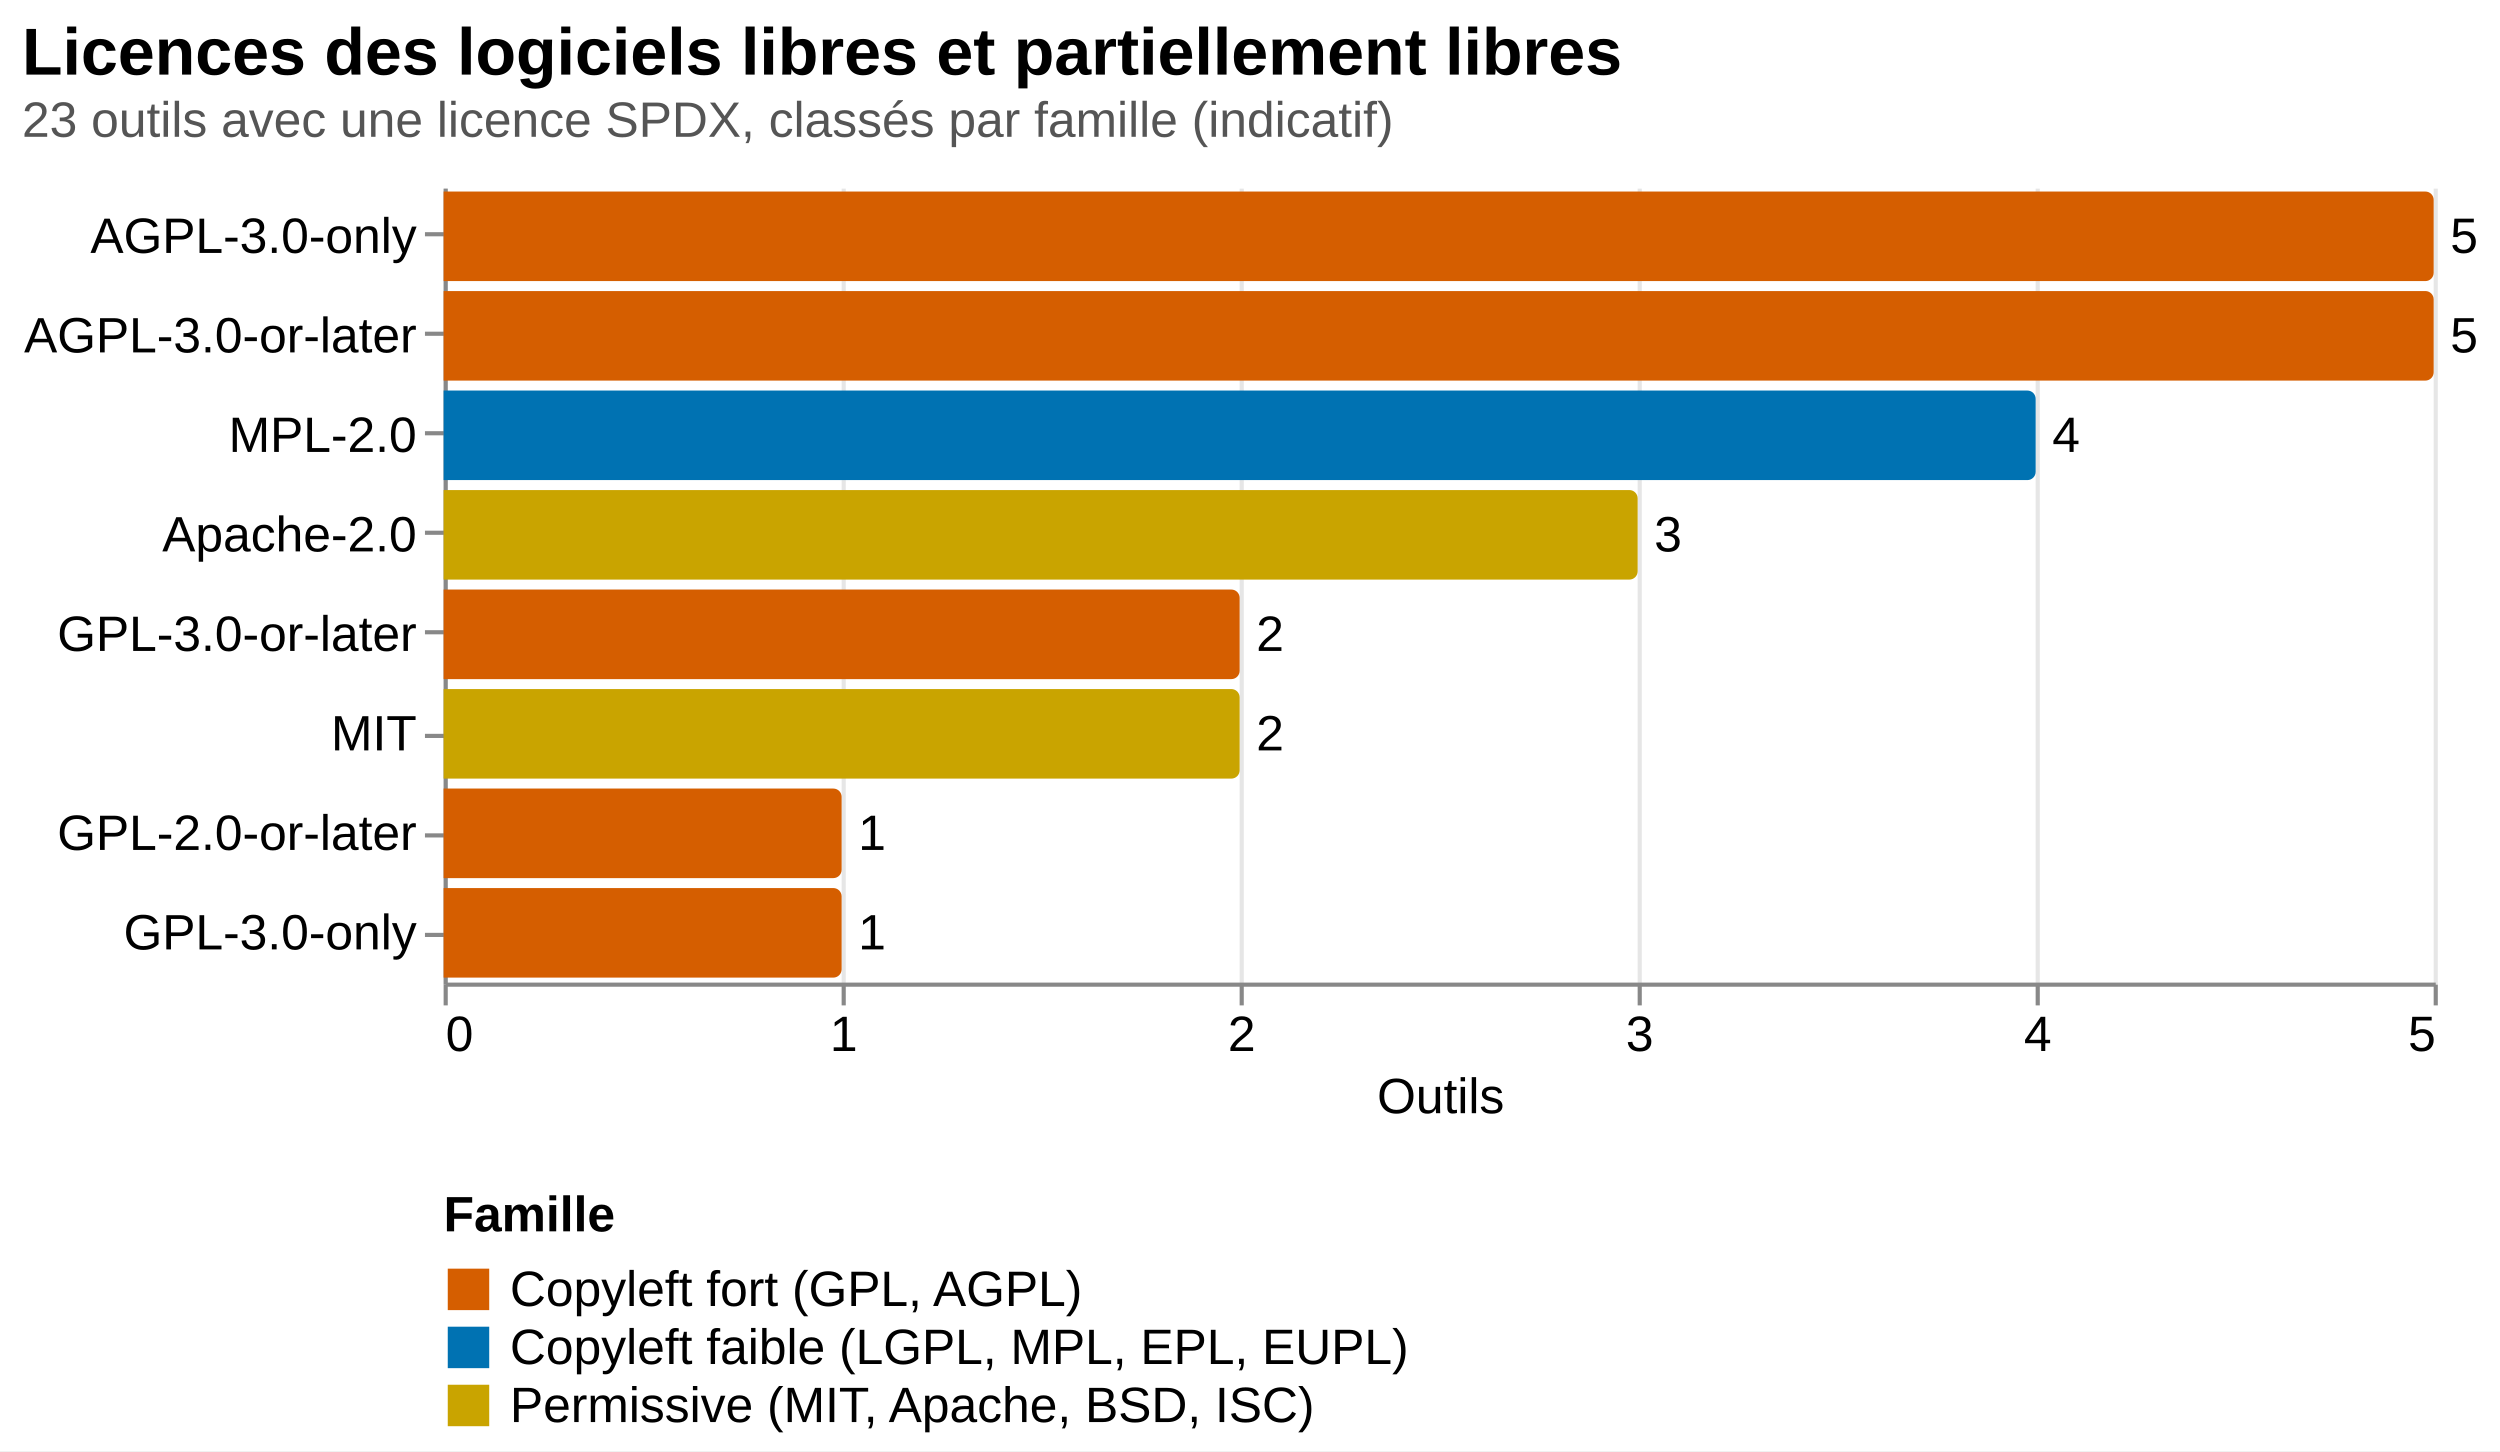
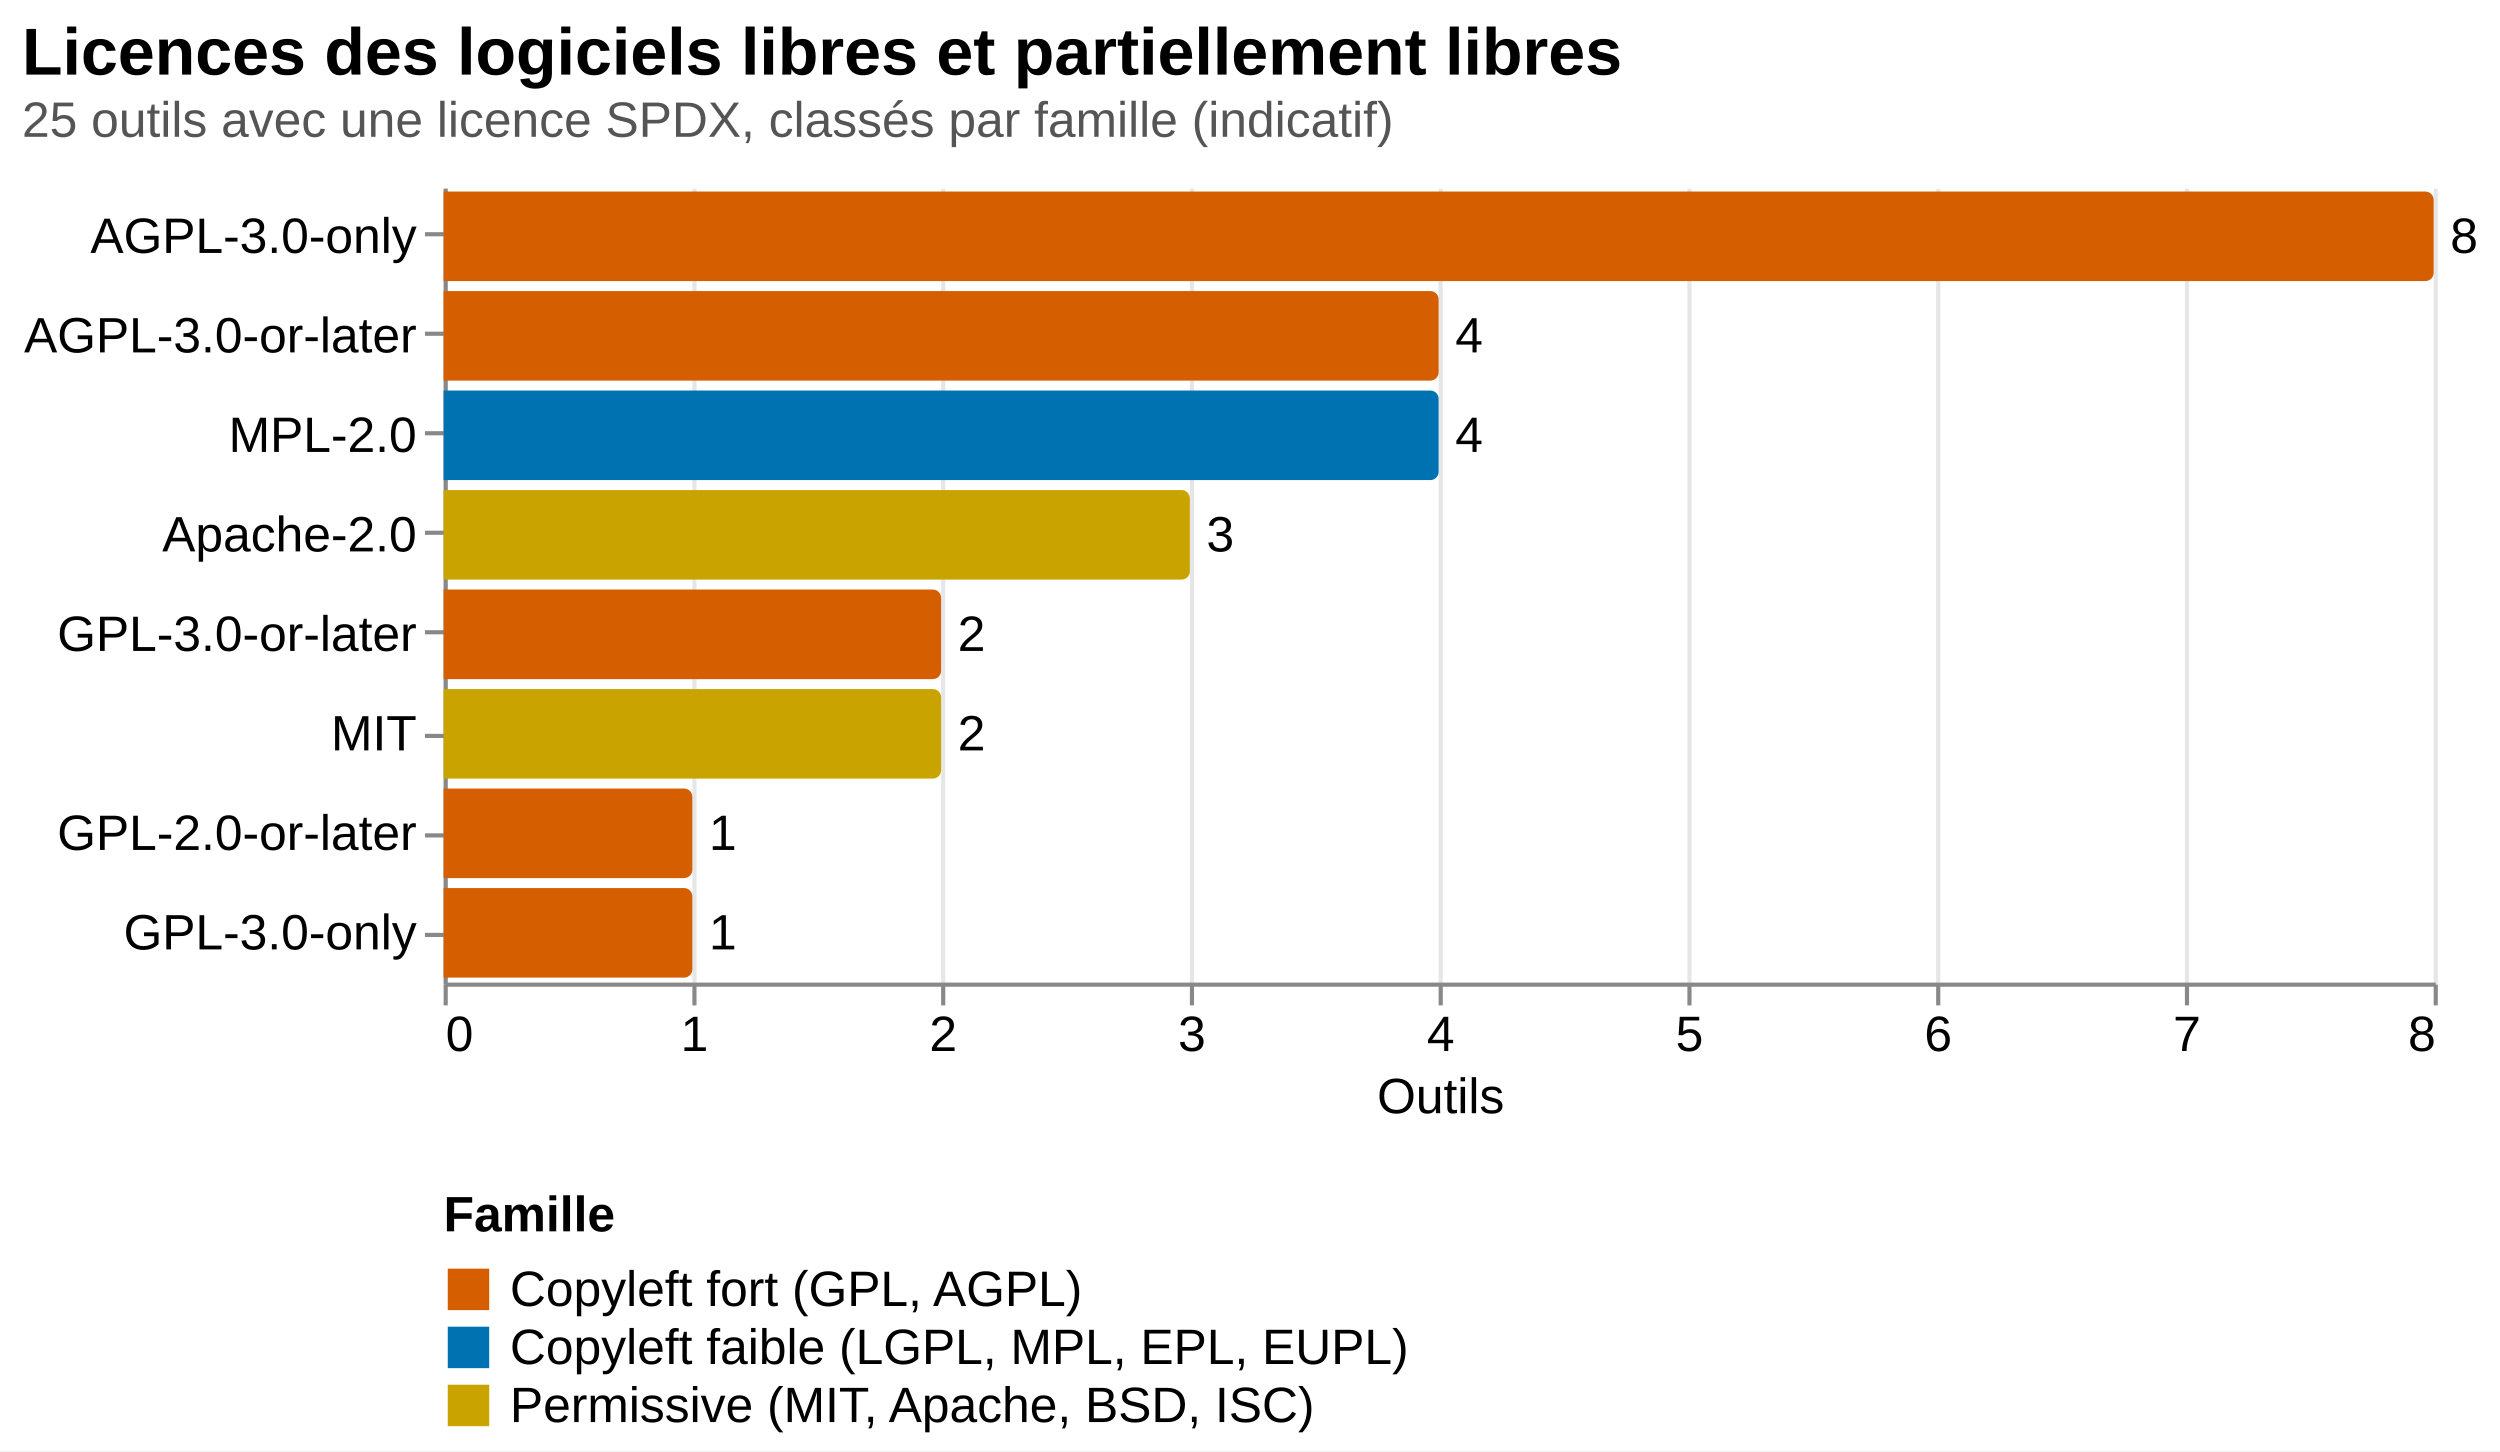
<svg xmlns="http://www.w3.org/2000/svg" version="1.1" class="marks" width="603" height="350" viewBox="0 0 603 350">
  <rect width="603" height="350" fill="white" />
  <g fill="none" stroke-miterlimit="10" transform="translate(107,45)">
    <g class="mark-group role-frame root" role="graphics-object" aria-roledescription="group mark container">
      <g transform="translate(0,0)">
        <path class="background" aria-hidden="true" d="M0,0h480v192h-480Z" />
        <g>
          <g class="mark-group role-axis" aria-hidden="true">
            <g transform="translate(0.5,192.5)">
              <path class="background" aria-hidden="true" d="M0,0h0v0h0Z" pointer-events="none" />
              <g>
                <g class="mark-rule role-axis-grid" pointer-events="none">
                  <line transform="translate(0,0)" x2="0" y2="-192" stroke="#E6E6E6" stroke-width="1" opacity="1" />
-                   <line transform="translate(96,0)" x2="0" y2="-192" stroke="#E6E6E6" stroke-width="1" opacity="1" />
-                   <line transform="translate(192,0)" x2="0" y2="-192" stroke="#E6E6E6" stroke-width="1" opacity="1" />
-                   <line transform="translate(288,0)" x2="0" y2="-192" stroke="#E6E6E6" stroke-width="1" opacity="1" />
-                   <line transform="translate(384,0)" x2="0" y2="-192" stroke="#E6E6E6" stroke-width="1" opacity="1" />
+                   <line transform="translate(60,0)" x2="0" y2="-192" stroke="#E6E6E6" stroke-width="1" opacity="1" />
+                   <line transform="translate(120,0)" x2="0" y2="-192" stroke="#E6E6E6" stroke-width="1" opacity="1" />
+                   <line transform="translate(180,0)" x2="0" y2="-192" stroke="#E6E6E6" stroke-width="1" opacity="1" />
+                   <line transform="translate(240,0)" x2="0" y2="-192" stroke="#E6E6E6" stroke-width="1" opacity="1" />
+                   <line transform="translate(300,0)" x2="0" y2="-192" stroke="#E6E6E6" stroke-width="1" opacity="1" />
+                   <line transform="translate(360,0)" x2="0" y2="-192" stroke="#E6E6E6" stroke-width="1" opacity="1" />
+                   <line transform="translate(420,0)" x2="0" y2="-192" stroke="#E6E6E6" stroke-width="1" opacity="1" />
                  <line transform="translate(480,0)" x2="0" y2="-192" stroke="#E6E6E6" stroke-width="1" opacity="1" />
                </g>
              </g>
              <path class="foreground" aria-hidden="true" d="" pointer-events="none" display="none" />
            </g>
          </g>
-           <g class="mark-group role-axis" role="graphics-symbol" aria-roledescription="axis" aria-label="X-axis titled 'Outils' for a linear scale with values from 0 to 5">
+           <g class="mark-group role-axis" role="graphics-symbol" aria-roledescription="axis" aria-label="X-axis titled 'Outils' for a linear scale with values from 0 to 8">
            <g transform="translate(0.5,192.5)">
              <path class="background" aria-hidden="true" d="M0,0h0v0h0Z" pointer-events="none" />
              <g>
                <g class="mark-rule role-axis-tick" pointer-events="none">
                  <line transform="translate(0,0)" x2="0" y2="5" stroke="#888888" stroke-width="1" opacity="1" />
-                   <line transform="translate(96,0)" x2="0" y2="5" stroke="#888888" stroke-width="1" opacity="1" />
-                   <line transform="translate(192,0)" x2="0" y2="5" stroke="#888888" stroke-width="1" opacity="1" />
-                   <line transform="translate(288,0)" x2="0" y2="5" stroke="#888888" stroke-width="1" opacity="1" />
-                   <line transform="translate(384,0)" x2="0" y2="5" stroke="#888888" stroke-width="1" opacity="1" />
+                   <line transform="translate(60,0)" x2="0" y2="5" stroke="#888888" stroke-width="1" opacity="1" />
+                   <line transform="translate(120,0)" x2="0" y2="5" stroke="#888888" stroke-width="1" opacity="1" />
+                   <line transform="translate(180,0)" x2="0" y2="5" stroke="#888888" stroke-width="1" opacity="1" />
+                   <line transform="translate(240,0)" x2="0" y2="5" stroke="#888888" stroke-width="1" opacity="1" />
+                   <line transform="translate(300,0)" x2="0" y2="5" stroke="#888888" stroke-width="1" opacity="1" />
+                   <line transform="translate(360,0)" x2="0" y2="5" stroke="#888888" stroke-width="1" opacity="1" />
+                   <line transform="translate(420,0)" x2="0" y2="5" stroke="#888888" stroke-width="1" opacity="1" />
                  <line transform="translate(480,0)" x2="0" y2="5" stroke="#888888" stroke-width="1" opacity="1" />
                </g>
                <g class="mark-text role-axis-label" pointer-events="none">
                  <text text-anchor="start" transform="translate(0,16)" font-family="Liberation Sans, Helvetica, Arial, sans-serif" font-size="12px" fill="#000" opacity="1">0</text>
-                   <text text-anchor="middle" transform="translate(96,16)" font-family="Liberation Sans, Helvetica, Arial, sans-serif" font-size="12px" fill="#000" opacity="1">1</text>
-                   <text text-anchor="middle" transform="translate(192,16)" font-family="Liberation Sans, Helvetica, Arial, sans-serif" font-size="12px" fill="#000" opacity="1">2</text>
-                   <text text-anchor="middle" transform="translate(288,16)" font-family="Liberation Sans, Helvetica, Arial, sans-serif" font-size="12px" fill="#000" opacity="1">3</text>
-                   <text text-anchor="middle" transform="translate(384,16)" font-family="Liberation Sans, Helvetica, Arial, sans-serif" font-size="12px" fill="#000" opacity="1">4</text>
-                   <text text-anchor="end" transform="translate(480,16)" font-family="Liberation Sans, Helvetica, Arial, sans-serif" font-size="12px" fill="#000" opacity="1">5</text>
+                   <text text-anchor="middle" transform="translate(60,16)" font-family="Liberation Sans, Helvetica, Arial, sans-serif" font-size="12px" fill="#000" opacity="1">1</text>
+                   <text text-anchor="middle" transform="translate(120,16)" font-family="Liberation Sans, Helvetica, Arial, sans-serif" font-size="12px" fill="#000" opacity="1">2</text>
+                   <text text-anchor="middle" transform="translate(180,16)" font-family="Liberation Sans, Helvetica, Arial, sans-serif" font-size="12px" fill="#000" opacity="1">3</text>
+                   <text text-anchor="middle" transform="translate(240,16)" font-family="Liberation Sans, Helvetica, Arial, sans-serif" font-size="12px" fill="#000" opacity="1">4</text>
+                   <text text-anchor="middle" transform="translate(300,16)" font-family="Liberation Sans, Helvetica, Arial, sans-serif" font-size="12px" fill="#000" opacity="1">5</text>
+                   <text text-anchor="middle" transform="translate(360,16)" font-family="Liberation Sans, Helvetica, Arial, sans-serif" font-size="12px" fill="#000" opacity="1">6</text>
+                   <text text-anchor="middle" transform="translate(420,16)" font-family="Liberation Sans, Helvetica, Arial, sans-serif" font-size="12px" fill="#000" opacity="1">7</text>
+                   <text text-anchor="end" transform="translate(480,16)" font-family="Liberation Sans, Helvetica, Arial, sans-serif" font-size="12px" fill="#000" opacity="1">8</text>
                </g>
                <g class="mark-rule role-axis-domain" pointer-events="none">
                  <line transform="translate(0,0)" x2="480" y2="0" stroke="#888888" stroke-width="1" opacity="1" />
                </g>
                <g class="mark-text role-axis-title" pointer-events="none">
                  <text text-anchor="middle" transform="translate(240,31)" font-family="Liberation Sans, Helvetica, Arial, sans-serif" font-size="12px" font-weight="normal" fill="#000" opacity="1">Outils</text>
                </g>
              </g>
              <path class="foreground" aria-hidden="true" d="" pointer-events="none" display="none" />
            </g>
          </g>
          <g class="mark-group role-axis" role="graphics-symbol" aria-roledescription="axis" aria-label="Y-axis for a discrete scale with 8 values: AGPL-3.0-only, AGPL-3.0-or-later, MPL-2.0, Apache-2.0, GPL-3.0-or-later, ending with GPL-3.0-only">
            <g transform="translate(0.5,0.5)">
              <path class="background" aria-hidden="true" d="M0,0h0v0h0Z" pointer-events="none" />
              <g>
                <g class="mark-rule role-axis-tick" pointer-events="none">
                  <line transform="translate(0,11)" x2="-5" y2="0" stroke="#888888" stroke-width="1" opacity="1" />
                  <line transform="translate(0,35)" x2="-5" y2="0" stroke="#888888" stroke-width="1" opacity="1" />
                  <line transform="translate(0,59)" x2="-5" y2="0" stroke="#888888" stroke-width="1" opacity="1" />
                  <line transform="translate(0,83)" x2="-5" y2="0" stroke="#888888" stroke-width="1" opacity="1" />
                  <line transform="translate(0,107)" x2="-5" y2="0" stroke="#888888" stroke-width="1" opacity="1" />
                  <line transform="translate(0,132)" x2="-5" y2="0" stroke="#888888" stroke-width="1" opacity="1" />
                  <line transform="translate(0,156)" x2="-5" y2="0" stroke="#888888" stroke-width="1" opacity="1" />
                  <line transform="translate(0,180)" x2="-5" y2="0" stroke="#888888" stroke-width="1" opacity="1" />
                </g>
                <g class="mark-text role-axis-label" pointer-events="none">
                  <text text-anchor="end" transform="translate(-7,15.5)" font-family="Liberation Sans, Helvetica, Arial, sans-serif" font-size="12px" fill="#000" opacity="1">AGPL-3.0-only</text>
                  <text text-anchor="end" transform="translate(-7,39.5)" font-family="Liberation Sans, Helvetica, Arial, sans-serif" font-size="12px" fill="#000" opacity="1">AGPL-3.0-or-later</text>
                  <text text-anchor="end" transform="translate(-7,63.5)" font-family="Liberation Sans, Helvetica, Arial, sans-serif" font-size="12px" fill="#000" opacity="1">MPL-2.0</text>
                  <text text-anchor="end" transform="translate(-7,87.5)" font-family="Liberation Sans, Helvetica, Arial, sans-serif" font-size="12px" fill="#000" opacity="1">Apache-2.0</text>
                  <text text-anchor="end" transform="translate(-7,111.5)" font-family="Liberation Sans, Helvetica, Arial, sans-serif" font-size="12px" fill="#000" opacity="1">GPL-3.0-or-later</text>
                  <text text-anchor="end" transform="translate(-7,135.5)" font-family="Liberation Sans, Helvetica, Arial, sans-serif" font-size="12px" fill="#000" opacity="1">MIT</text>
                  <text text-anchor="end" transform="translate(-7,159.5)" font-family="Liberation Sans, Helvetica, Arial, sans-serif" font-size="12px" fill="#000" opacity="1">GPL-2.0-or-later</text>
                  <text text-anchor="end" transform="translate(-7,183.5)" font-family="Liberation Sans, Helvetica, Arial, sans-serif" font-size="12px" fill="#000" opacity="1">GPL-3.0-only</text>
                </g>
                <g class="mark-rule role-axis-domain" pointer-events="none">
                  <line transform="translate(0,0)" x2="0" y2="192" stroke="#888888" stroke-width="1" opacity="1" />
                </g>
              </g>
              <path class="foreground" aria-hidden="true" d="" pointer-events="none" display="none" />
            </g>
          </g>
          <g class="mark-group role-scope" role="graphics-object" aria-roledescription="group mark container">
            <g transform="translate(0,1.2)">
              <path class="background" aria-hidden="true" d="M0,0L478,0C479.104,0,480,0.896,480,2L480,19.6C480,20.704,479.104,21.6,478,21.6L0,21.6C0,21.6,0,21.6,0,21.6L0,0C0,0,0,0,0,0Z" />
              <g clip-path="url(#clip1)">
                <g class="mark-group role-scope" role="graphics-object" aria-roledescription="group mark container">
                  <g transform="translate(0,0)">
                    <path class="background" aria-hidden="true" d="M0,0h0v21.6h0Z" />
                    <g>
                      <g class="mark-rect role-mark layer_0_marks" role="graphics-object" aria-roledescription="rect mark container">
-                         <path aria-label="Outils: 5; licence: AGPL-3.0-only; Famille: Copyleft fort (GPL, AGPL)" role="graphics-symbol" aria-roledescription="bar" d="M0,0h480v21.6h-480Z" fill="#D55E00" />
+                         <path aria-label="Outils: 8; licence: AGPL-3.0-only; Famille: Copyleft fort (GPL, AGPL)" role="graphics-symbol" aria-roledescription="bar" d="M0,0h480v21.6h-480Z" fill="#D55E00" />
                      </g>
                    </g>
                    <path class="foreground" aria-hidden="true" d="" display="none" />
                  </g>
                </g>
              </g>
              <path class="foreground" aria-hidden="true" d="" display="none" />
            </g>
            <g transform="translate(0,25.2)">
-               <path class="background" aria-hidden="true" d="M0,0L478,0C479.104,0,480,0.896,480,2L480,19.6C480,20.704,479.104,21.6,478,21.6L0,21.6C0,21.6,0,21.6,0,21.6L0,0C0,0,0,0,0,0Z" />
+               <path class="background" aria-hidden="true" d="M0,0L238,0C239.104,0,240,0.896,240,2L240,19.6C240,20.704,239.104,21.6,238,21.6L0,21.6C0,21.6,0,21.6,0,21.6L0,0C0,0,0,0,0,0Z" />
              <g clip-path="url(#clip2)">
                <g class="mark-group role-scope" role="graphics-object" aria-roledescription="group mark container">
                  <g transform="translate(0,0)">
                    <path class="background" aria-hidden="true" d="M0,0h0v21.6h0Z" />
                    <g>
                      <g class="mark-rect role-mark layer_0_marks" role="graphics-object" aria-roledescription="rect mark container">
-                         <path aria-label="Outils: 5; licence: AGPL-3.0-or-later; Famille: Copyleft fort (GPL, AGPL)" role="graphics-symbol" aria-roledescription="bar" d="M0,0h480v21.6h-480Z" fill="#D55E00" />
+                         <path aria-label="Outils: 4; licence: AGPL-3.0-or-later; Famille: Copyleft fort (GPL, AGPL)" role="graphics-symbol" aria-roledescription="bar" d="M0,0h240v21.6h-240Z" fill="#D55E00" />
                      </g>
                    </g>
                    <path class="foreground" aria-hidden="true" d="" display="none" />
                  </g>
                </g>
              </g>
              <path class="foreground" aria-hidden="true" d="" display="none" />
            </g>
            <g transform="translate(0,49.2)">
-               <path class="background" aria-hidden="true" d="M0,0L382,0C383.104,0,384,0.896,384,2L384,19.6C384,20.704,383.104,21.6,382,21.6L0,21.6C0,21.6,0,21.6,0,21.6L0,0C0,0,0,0,0,0Z" />
+               <path class="background" aria-hidden="true" d="M0,0L238,0C239.104,0,240,0.896,240,2L240,19.6C240,20.704,239.104,21.6,238,21.6L0,21.6C0,21.6,0,21.6,0,21.6L0,0C0,0,0,0,0,0Z" />
              <g clip-path="url(#clip3)">
                <g class="mark-group role-scope" role="graphics-object" aria-roledescription="group mark container">
                  <g transform="translate(0,0)">
                    <path class="background" aria-hidden="true" d="M0,0h0v21.6h0Z" />
                    <g>
                      <g class="mark-rect role-mark layer_0_marks" role="graphics-object" aria-roledescription="rect mark container">
-                         <path aria-label="Outils: 4; licence: MPL-2.0; Famille: Copyleft faible (LGPL, MPL, EPL, EUPL)" role="graphics-symbol" aria-roledescription="bar" d="M0,0h384v21.6h-384Z" fill="#0072B2" />
+                         <path aria-label="Outils: 4; licence: MPL-2.0; Famille: Copyleft faible (LGPL, MPL, EPL, EUPL)" role="graphics-symbol" aria-roledescription="bar" d="M0,0h240v21.6h-240Z" fill="#0072B2" />
                      </g>
                    </g>
                    <path class="foreground" aria-hidden="true" d="" display="none" />
                  </g>
                </g>
              </g>
              <path class="foreground" aria-hidden="true" d="" display="none" />
            </g>
            <g transform="translate(0,73.2)">
-               <path class="background" aria-hidden="true" d="M0,0L286,0C287.104,0,288,0.896,288,2L288,19.6C288,20.704,287.104,21.6,286,21.6L0,21.6C0,21.6,0,21.6,0,21.6L0,0C0,0,0,0,0,0Z" />
+               <path class="background" aria-hidden="true" d="M0,0L178,0C179.104,0,180,0.896,180,2L180,19.6C180,20.704,179.104,21.6,178,21.6L0,21.6C0,21.6,0,21.6,0,21.6L0,0C0,0,0,0,0,0Z" />
              <g clip-path="url(#clip4)">
                <g class="mark-group role-scope" role="graphics-object" aria-roledescription="group mark container">
                  <g transform="translate(0,0)">
                    <path class="background" aria-hidden="true" d="M0,0h0v21.6h0Z" />
                    <g>
                      <g class="mark-rect role-mark layer_0_marks" role="graphics-object" aria-roledescription="rect mark container">
-                         <path aria-label="Outils: 3; licence: Apache-2.0; Famille: Permissive (MIT, Apache, BSD, ISC)" role="graphics-symbol" aria-roledescription="bar" d="M0,0h288v21.6h-288Z" fill="#C9A400" />
+                         <path aria-label="Outils: 3; licence: Apache-2.0; Famille: Permissive (MIT, Apache, BSD, ISC)" role="graphics-symbol" aria-roledescription="bar" d="M0,0h180v21.6h-180Z" fill="#C9A400" />
                      </g>
                    </g>
                    <path class="foreground" aria-hidden="true" d="" display="none" />
                  </g>
                </g>
              </g>
              <path class="foreground" aria-hidden="true" d="" display="none" />
            </g>
            <g transform="translate(0,97.2)">
-               <path class="background" aria-hidden="true" d="M0,0L190,0C191.104,0,192,0.896,192,2L192,19.6C192,20.704,191.104,21.6,190,21.6L0,21.6C0,21.6,0,21.6,0,21.6L0,0C0,0,0,0,0,0Z" />
+               <path class="background" aria-hidden="true" d="M0,0L118,0C119.104,0,120,0.896,120,2L120,19.6C120,20.704,119.104,21.6,118,21.6L0,21.6C0,21.6,0,21.6,0,21.6L0,0C0,0,0,0,0,0Z" />
              <g clip-path="url(#clip5)">
                <g class="mark-group role-scope" role="graphics-object" aria-roledescription="group mark container">
                  <g transform="translate(0,0)">
                    <path class="background" aria-hidden="true" d="M0,0h0v21.6h0Z" />
                    <g>
                      <g class="mark-rect role-mark layer_0_marks" role="graphics-object" aria-roledescription="rect mark container">
-                         <path aria-label="Outils: 2; licence: GPL-3.0-or-later; Famille: Copyleft fort (GPL, AGPL)" role="graphics-symbol" aria-roledescription="bar" d="M0,0h192v21.6h-192Z" fill="#D55E00" />
+                         <path aria-label="Outils: 2; licence: GPL-3.0-or-later; Famille: Copyleft fort (GPL, AGPL)" role="graphics-symbol" aria-roledescription="bar" d="M0,0h120v21.6h-120Z" fill="#D55E00" />
                      </g>
                    </g>
                    <path class="foreground" aria-hidden="true" d="" display="none" />
                  </g>
                </g>
              </g>
              <path class="foreground" aria-hidden="true" d="" display="none" />
            </g>
            <g transform="translate(0,121.2)">
-               <path class="background" aria-hidden="true" d="M0,0L190,0C191.104,0,192,0.896,192,2L192,19.6C192,20.704,191.104,21.6,190,21.6L0,21.6C0,21.6,0,21.6,0,21.6L0,0C0,0,0,0,0,0Z" />
+               <path class="background" aria-hidden="true" d="M0,0L118,0C119.104,0,120,0.896,120,2L120,19.6C120,20.704,119.104,21.6,118,21.6L0,21.6C0,21.6,0,21.6,0,21.6L0,0C0,0,0,0,0,0Z" />
              <g clip-path="url(#clip6)">
                <g class="mark-group role-scope" role="graphics-object" aria-roledescription="group mark container">
                  <g transform="translate(0,0)">
                    <path class="background" aria-hidden="true" d="M0,0h0v21.6h0Z" />
                    <g>
                      <g class="mark-rect role-mark layer_0_marks" role="graphics-object" aria-roledescription="rect mark container">
-                         <path aria-label="Outils: 2; licence: MIT; Famille: Permissive (MIT, Apache, BSD, ISC)" role="graphics-symbol" aria-roledescription="bar" d="M0,0h192v21.6h-192Z" fill="#C9A400" />
+                         <path aria-label="Outils: 2; licence: MIT; Famille: Permissive (MIT, Apache, BSD, ISC)" role="graphics-symbol" aria-roledescription="bar" d="M0,0h120v21.6h-120Z" fill="#C9A400" />
                      </g>
                    </g>
                    <path class="foreground" aria-hidden="true" d="" display="none" />
                  </g>
                </g>
              </g>
              <path class="foreground" aria-hidden="true" d="" display="none" />
            </g>
            <g transform="translate(0,145.2)">
-               <path class="background" aria-hidden="true" d="M0,0L94,0C95.104,0,96,0.896,96,2L96,19.6C96,20.704,95.104,21.6,94,21.6L0,21.6C0,21.6,0,21.6,0,21.6L0,0C0,0,0,0,0,0Z" />
+               <path class="background" aria-hidden="true" d="M0,0L58,0C59.104,0,60,0.896,60,2L60,19.6C60,20.704,59.104,21.6,58,21.6L0,21.6C0,21.6,0,21.6,0,21.6L0,0C0,0,0,0,0,0Z" />
              <g clip-path="url(#clip7)">
                <g class="mark-group role-scope" role="graphics-object" aria-roledescription="group mark container">
                  <g transform="translate(0,0)">
                    <path class="background" aria-hidden="true" d="M0,0h0v21.6h0Z" />
                    <g>
                      <g class="mark-rect role-mark layer_0_marks" role="graphics-object" aria-roledescription="rect mark container">
-                         <path aria-label="Outils: 1; licence: GPL-2.0-or-later; Famille: Copyleft fort (GPL, AGPL)" role="graphics-symbol" aria-roledescription="bar" d="M0,0h96v21.6h-96Z" fill="#D55E00" />
+                         <path aria-label="Outils: 1; licence: GPL-2.0-or-later; Famille: Copyleft fort (GPL, AGPL)" role="graphics-symbol" aria-roledescription="bar" d="M0,0h60v21.6h-60Z" fill="#D55E00" />
                      </g>
                    </g>
                    <path class="foreground" aria-hidden="true" d="" display="none" />
                  </g>
                </g>
              </g>
              <path class="foreground" aria-hidden="true" d="" display="none" />
            </g>
            <g transform="translate(0,169.2)">
-               <path class="background" aria-hidden="true" d="M0,0L94,0C95.104,0,96,0.896,96,2L96,19.6C96,20.704,95.104,21.6,94,21.6L0,21.6C0,21.6,0,21.6,0,21.6L0,0C0,0,0,0,0,0Z" />
+               <path class="background" aria-hidden="true" d="M0,0L58,0C59.104,0,60,0.896,60,2L60,19.6C60,20.704,59.104,21.6,58,21.6L0,21.6C0,21.6,0,21.6,0,21.6L0,0C0,0,0,0,0,0Z" />
              <g clip-path="url(#clip8)">
                <g class="mark-group role-scope" role="graphics-object" aria-roledescription="group mark container">
                  <g transform="translate(0,0)">
                    <path class="background" aria-hidden="true" d="M0,0h0v21.6h0Z" />
                    <g>
                      <g class="mark-rect role-mark layer_0_marks" role="graphics-object" aria-roledescription="rect mark container">
-                         <path aria-label="Outils: 1; licence: GPL-3.0-only; Famille: Copyleft fort (GPL, AGPL)" role="graphics-symbol" aria-roledescription="bar" d="M0,0h96v21.6h-96Z" fill="#D55E00" />
+                         <path aria-label="Outils: 1; licence: GPL-3.0-only; Famille: Copyleft fort (GPL, AGPL)" role="graphics-symbol" aria-roledescription="bar" d="M0,0h60v21.6h-60Z" fill="#D55E00" />
                      </g>
                    </g>
                    <path class="foreground" aria-hidden="true" d="" display="none" />
                  </g>
                </g>
              </g>
              <path class="foreground" aria-hidden="true" d="" display="none" />
            </g>
          </g>
          <g class="mark-text role-mark layer_1_marks" role="graphics-object" aria-roledescription="text mark container">
-             <text aria-label="n: 5; licence: AGPL-3.0-only" role="graphics-symbol" aria-roledescription="text mark" text-anchor="start" transform="translate(484,16)" font-family="Liberation Sans, Helvetica, Arial, sans-serif" font-size="12px" fill="black">5</text>
-             <text aria-label="n: 5; licence: AGPL-3.0-or-later" role="graphics-symbol" aria-roledescription="text mark" text-anchor="start" transform="translate(484,40)" font-family="Liberation Sans, Helvetica, Arial, sans-serif" font-size="12px" fill="black">5</text>
-             <text aria-label="n: 4; licence: MPL-2.0" role="graphics-symbol" aria-roledescription="text mark" text-anchor="start" transform="translate(388,64)" font-family="Liberation Sans, Helvetica, Arial, sans-serif" font-size="12px" fill="black">4</text>
-             <text aria-label="n: 3; licence: Apache-2.0" role="graphics-symbol" aria-roledescription="text mark" text-anchor="start" transform="translate(292,88)" font-family="Liberation Sans, Helvetica, Arial, sans-serif" font-size="12px" fill="black">3</text>
-             <text aria-label="n: 2; licence: GPL-3.0-or-later" role="graphics-symbol" aria-roledescription="text mark" text-anchor="start" transform="translate(196,112)" font-family="Liberation Sans, Helvetica, Arial, sans-serif" font-size="12px" fill="black">2</text>
-             <text aria-label="n: 2; licence: MIT" role="graphics-symbol" aria-roledescription="text mark" text-anchor="start" transform="translate(196,136)" font-family="Liberation Sans, Helvetica, Arial, sans-serif" font-size="12px" fill="black">2</text>
-             <text aria-label="n: 1; licence: GPL-2.0-or-later" role="graphics-symbol" aria-roledescription="text mark" text-anchor="start" transform="translate(100,160)" font-family="Liberation Sans, Helvetica, Arial, sans-serif" font-size="12px" fill="black">1</text>
-             <text aria-label="n: 1; licence: GPL-3.0-only" role="graphics-symbol" aria-roledescription="text mark" text-anchor="start" transform="translate(100,184)" font-family="Liberation Sans, Helvetica, Arial, sans-serif" font-size="12px" fill="black">1</text>
+             <text aria-label="n: 8; licence: AGPL-3.0-only" role="graphics-symbol" aria-roledescription="text mark" text-anchor="start" transform="translate(484,16)" font-family="Liberation Sans, Helvetica, Arial, sans-serif" font-size="12px" fill="black">8</text>
+             <text aria-label="n: 4; licence: AGPL-3.0-or-later" role="graphics-symbol" aria-roledescription="text mark" text-anchor="start" transform="translate(244,40)" font-family="Liberation Sans, Helvetica, Arial, sans-serif" font-size="12px" fill="black">4</text>
+             <text aria-label="n: 4; licence: MPL-2.0" role="graphics-symbol" aria-roledescription="text mark" text-anchor="start" transform="translate(244,64)" font-family="Liberation Sans, Helvetica, Arial, sans-serif" font-size="12px" fill="black">4</text>
+             <text aria-label="n: 3; licence: Apache-2.0" role="graphics-symbol" aria-roledescription="text mark" text-anchor="start" transform="translate(184,88)" font-family="Liberation Sans, Helvetica, Arial, sans-serif" font-size="12px" fill="black">3</text>
+             <text aria-label="n: 2; licence: GPL-3.0-or-later" role="graphics-symbol" aria-roledescription="text mark" text-anchor="start" transform="translate(124,112)" font-family="Liberation Sans, Helvetica, Arial, sans-serif" font-size="12px" fill="black">2</text>
+             <text aria-label="n: 2; licence: MIT" role="graphics-symbol" aria-roledescription="text mark" text-anchor="start" transform="translate(124,136)" font-family="Liberation Sans, Helvetica, Arial, sans-serif" font-size="12px" fill="black">2</text>
+             <text aria-label="n: 1; licence: GPL-2.0-or-later" role="graphics-symbol" aria-roledescription="text mark" text-anchor="start" transform="translate(64,160)" font-family="Liberation Sans, Helvetica, Arial, sans-serif" font-size="12px" fill="black">1</text>
+             <text aria-label="n: 1; licence: GPL-3.0-only" role="graphics-symbol" aria-roledescription="text mark" text-anchor="start" transform="translate(64,184)" font-family="Liberation Sans, Helvetica, Arial, sans-serif" font-size="12px" fill="black">1</text>
          </g>
          <g class="mark-group role-legend" role="graphics-symbol" aria-roledescription="legend" aria-label="Symbol legend titled 'Famille' for fill color with 3 values: Copyleft fort (GPL, AGPL), Copyleft faible (LGPL, MPL, EPL, EUPL), Permissive (MIT, Apache, BSD, ISC)">
            <g transform="translate(0,243)">
              <path class="background" aria-hidden="true" d="M0,0h233v57h-233Z" pointer-events="none" />
              <g>
                <g class="mark-group role-legend-entry">
                  <g transform="translate(0,17)">
                    <path class="background" aria-hidden="true" d="M0,0h0v0h0Z" pointer-events="none" />
                    <g>
                      <g class="mark-group role-scope" role="graphics-object" aria-roledescription="group mark container">
                        <g transform="translate(0,0)">
                          <path class="background" aria-hidden="true" d="M0,0h232.762v12h-232.762Z" pointer-events="none" opacity="1" />
                          <g>
                            <g class="mark-symbol role-legend-symbol" pointer-events="none">
                              <path transform="translate(6,6)" d="M-5,-5h10v10h-10Z" fill="#D55E00" stroke-width="1.5" opacity="1" />
                            </g>
                            <g class="mark-text role-legend-label" pointer-events="none">
                              <text text-anchor="start" transform="translate(16,10)" font-family="Liberation Sans, Helvetica, Arial, sans-serif" font-size="12px" fill="#000" opacity="1">Copyleft fort (GPL, AGPL)</text>
                            </g>
                          </g>
                          <path class="foreground" aria-hidden="true" d="" pointer-events="none" display="none" />
                        </g>
                        <g transform="translate(0,14)">
                          <path class="background" aria-hidden="true" d="M0,0h232.762v12h-232.762Z" pointer-events="none" opacity="1" />
                          <g>
                            <g class="mark-symbol role-legend-symbol" pointer-events="none">
                              <path transform="translate(6,6)" d="M-5,-5h10v10h-10Z" fill="#0072B2" stroke-width="1.5" opacity="1" />
                            </g>
                            <g class="mark-text role-legend-label" pointer-events="none">
                              <text text-anchor="start" transform="translate(16,10)" font-family="Liberation Sans, Helvetica, Arial, sans-serif" font-size="12px" fill="#000" opacity="1">Copyleft faible (LGPL, MPL, EPL, EUPL)</text>
                            </g>
                          </g>
                          <path class="foreground" aria-hidden="true" d="" pointer-events="none" display="none" />
                        </g>
                        <g transform="translate(0,28)">
                          <path class="background" aria-hidden="true" d="M0,0h232.762v12h-232.762Z" pointer-events="none" opacity="1" />
                          <g>
                            <g class="mark-symbol role-legend-symbol" pointer-events="none">
                              <path transform="translate(6,6)" d="M-5,-5h10v10h-10Z" fill="#C9A400" stroke-width="1.5" opacity="1" />
                            </g>
                            <g class="mark-text role-legend-label" pointer-events="none">
                              <text text-anchor="start" transform="translate(16,10)" font-family="Liberation Sans, Helvetica, Arial, sans-serif" font-size="12px" fill="#000" opacity="1">Permissive (MIT, Apache, BSD, ISC)</text>
                            </g>
                          </g>
                          <path class="foreground" aria-hidden="true" d="" pointer-events="none" display="none" />
                        </g>
                      </g>
                    </g>
                    <path class="foreground" aria-hidden="true" d="" pointer-events="none" display="none" />
                  </g>
                </g>
                <g class="mark-text role-legend-title" pointer-events="none">
                  <text text-anchor="start" transform="translate(0,9)" font-family="Liberation Sans, Helvetica, Arial, sans-serif" font-size="12px" font-weight="bold" fill="#000" opacity="1">Famille</text>
                </g>
              </g>
              <path class="foreground" aria-hidden="true" d="" pointer-events="none" display="none" />
            </g>
          </g>
          <g class="mark-group role-title">
            <g transform="translate(-101.6992,-40)">
              <path class="background" aria-hidden="true" d="M0,0h0v0h0Z" pointer-events="none" />
              <g>
                <g class="mark-text role-title-text" role="graphics-symbol" aria-roledescription="title" aria-label="Title text 'Licences des logiciels libres et partiellement libres'" pointer-events="none">
                  <text text-anchor="start" transform="translate(0,13)" font-family="Liberation Sans, Helvetica, Arial, sans-serif" font-size="16px" font-weight="bold" fill="#000" opacity="1">Licences des logiciels libres et partiellement libres</text>
                </g>
-                 <g class="mark-text role-title-subtitle" role="graphics-symbol" aria-roledescription="subtitle" aria-label="Subtitle text '23 outils avec une licence SPDX, classés par famille (indicatif)'" pointer-events="none">
-                   <text text-anchor="start" transform="translate(0,28)" font-family="Liberation Sans, Helvetica, Arial, sans-serif" font-size="12px" fill="#555555" opacity="1">23 outils avec une licence SPDX, classés par famille (indicatif)</text>
+                 <g class="mark-text role-title-subtitle" role="graphics-symbol" aria-roledescription="subtitle" aria-label="Subtitle text '25 outils avec une licence SPDX, classés par famille (indicatif)'" pointer-events="none">
+                   <text text-anchor="start" transform="translate(0,28)" font-family="Liberation Sans, Helvetica, Arial, sans-serif" font-size="12px" fill="#555555" opacity="1">25 outils avec une licence SPDX, classés par famille (indicatif)</text>
                </g>
              </g>
              <path class="foreground" aria-hidden="true" d="" pointer-events="none" display="none" />
            </g>
          </g>
        </g>
        <path class="foreground" aria-hidden="true" d="" display="none" />
      </g>
    </g>
  </g>
  <defs>
    <clipPath id="clip1">
      <path d="M0,0L478,0C479.104,0,480,0.896,480,2L480,19.6C480,20.704,479.104,21.6,478,21.6L0,21.6C0,21.6,0,21.6,0,21.6L0,0C0,0,0,0,0,0Z" />
    </clipPath>
    <clipPath id="clip2">
-       <path d="M0,0L478,0C479.104,0,480,0.896,480,2L480,19.6C480,20.704,479.104,21.6,478,21.6L0,21.6C0,21.6,0,21.6,0,21.6L0,0C0,0,0,0,0,0Z" />
+       <path d="M0,0L238,0C239.104,0,240,0.896,240,2L240,19.6C240,20.704,239.104,21.6,238,21.6L0,21.6C0,21.6,0,21.6,0,21.6L0,0C0,0,0,0,0,0Z" />
    </clipPath>
    <clipPath id="clip3">
-       <path d="M0,0L382,0C383.104,0,384,0.896,384,2L384,19.6C384,20.704,383.104,21.6,382,21.6L0,21.6C0,21.6,0,21.6,0,21.6L0,0C0,0,0,0,0,0Z" />
+       <path d="M0,0L238,0C239.104,0,240,0.896,240,2L240,19.6C240,20.704,239.104,21.6,238,21.6L0,21.6C0,21.6,0,21.6,0,21.6L0,0C0,0,0,0,0,0Z" />
    </clipPath>
    <clipPath id="clip4">
-       <path d="M0,0L286,0C287.104,0,288,0.896,288,2L288,19.6C288,20.704,287.104,21.6,286,21.6L0,21.6C0,21.6,0,21.6,0,21.6L0,0C0,0,0,0,0,0Z" />
+       <path d="M0,0L178,0C179.104,0,180,0.896,180,2L180,19.6C180,20.704,179.104,21.6,178,21.6L0,21.6C0,21.6,0,21.6,0,21.6L0,0C0,0,0,0,0,0Z" />
    </clipPath>
    <clipPath id="clip5">
-       <path d="M0,0L190,0C191.104,0,192,0.896,192,2L192,19.6C192,20.704,191.104,21.6,190,21.6L0,21.6C0,21.6,0,21.6,0,21.6L0,0C0,0,0,0,0,0Z" />
+       <path d="M0,0L118,0C119.104,0,120,0.896,120,2L120,19.6C120,20.704,119.104,21.6,118,21.6L0,21.6C0,21.6,0,21.6,0,21.6L0,0C0,0,0,0,0,0Z" />
    </clipPath>
    <clipPath id="clip6">
-       <path d="M0,0L190,0C191.104,0,192,0.896,192,2L192,19.6C192,20.704,191.104,21.6,190,21.6L0,21.6C0,21.6,0,21.6,0,21.6L0,0C0,0,0,0,0,0Z" />
+       <path d="M0,0L118,0C119.104,0,120,0.896,120,2L120,19.6C120,20.704,119.104,21.6,118,21.6L0,21.6C0,21.6,0,21.6,0,21.6L0,0C0,0,0,0,0,0Z" />
    </clipPath>
    <clipPath id="clip7">
-       <path d="M0,0L94,0C95.104,0,96,0.896,96,2L96,19.6C96,20.704,95.104,21.6,94,21.6L0,21.6C0,21.6,0,21.6,0,21.6L0,0C0,0,0,0,0,0Z" />
+       <path d="M0,0L58,0C59.104,0,60,0.896,60,2L60,19.6C60,20.704,59.104,21.6,58,21.6L0,21.6C0,21.6,0,21.6,0,21.6L0,0C0,0,0,0,0,0Z" />
    </clipPath>
    <clipPath id="clip8">
-       <path d="M0,0L94,0C95.104,0,96,0.896,96,2L96,19.6C96,20.704,95.104,21.6,94,21.6L0,21.6C0,21.6,0,21.6,0,21.6L0,0C0,0,0,0,0,0Z" />
+       <path d="M0,0L58,0C59.104,0,60,0.896,60,2L60,19.6C60,20.704,59.104,21.6,58,21.6L0,21.6C0,21.6,0,21.6,0,21.6L0,0C0,0,0,0,0,0Z" />
    </clipPath>
  </defs>
</svg>
